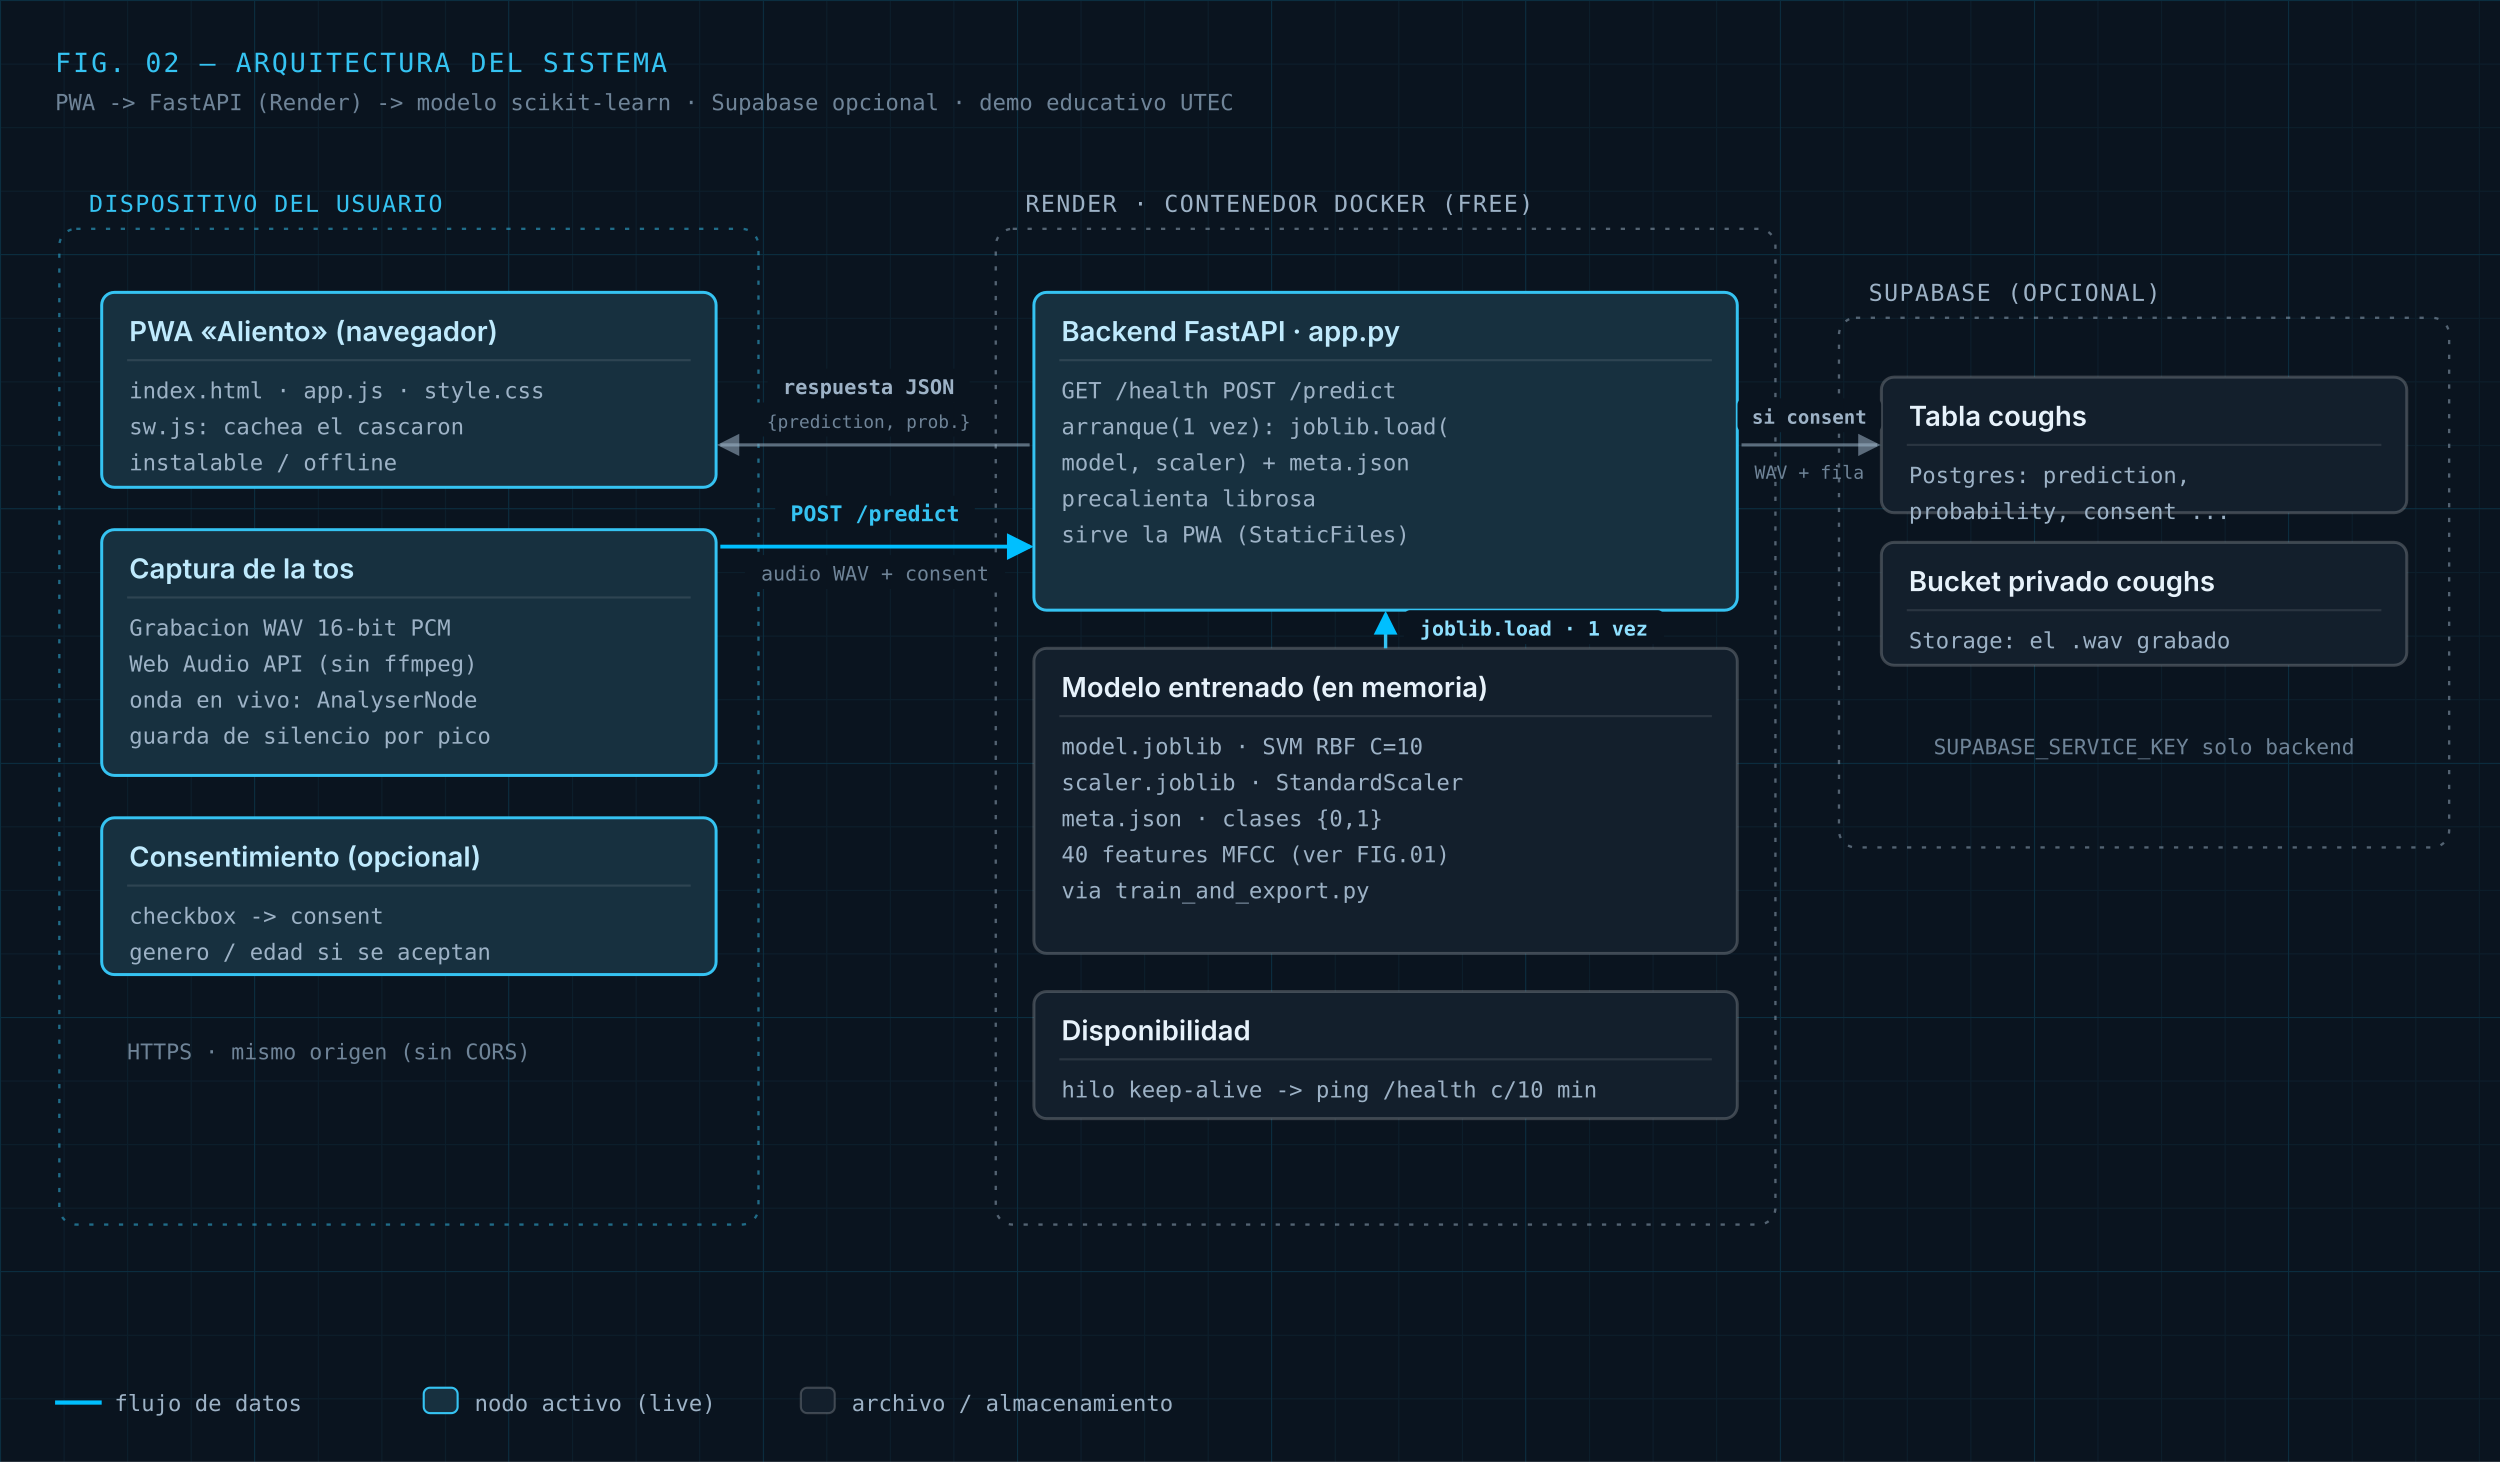
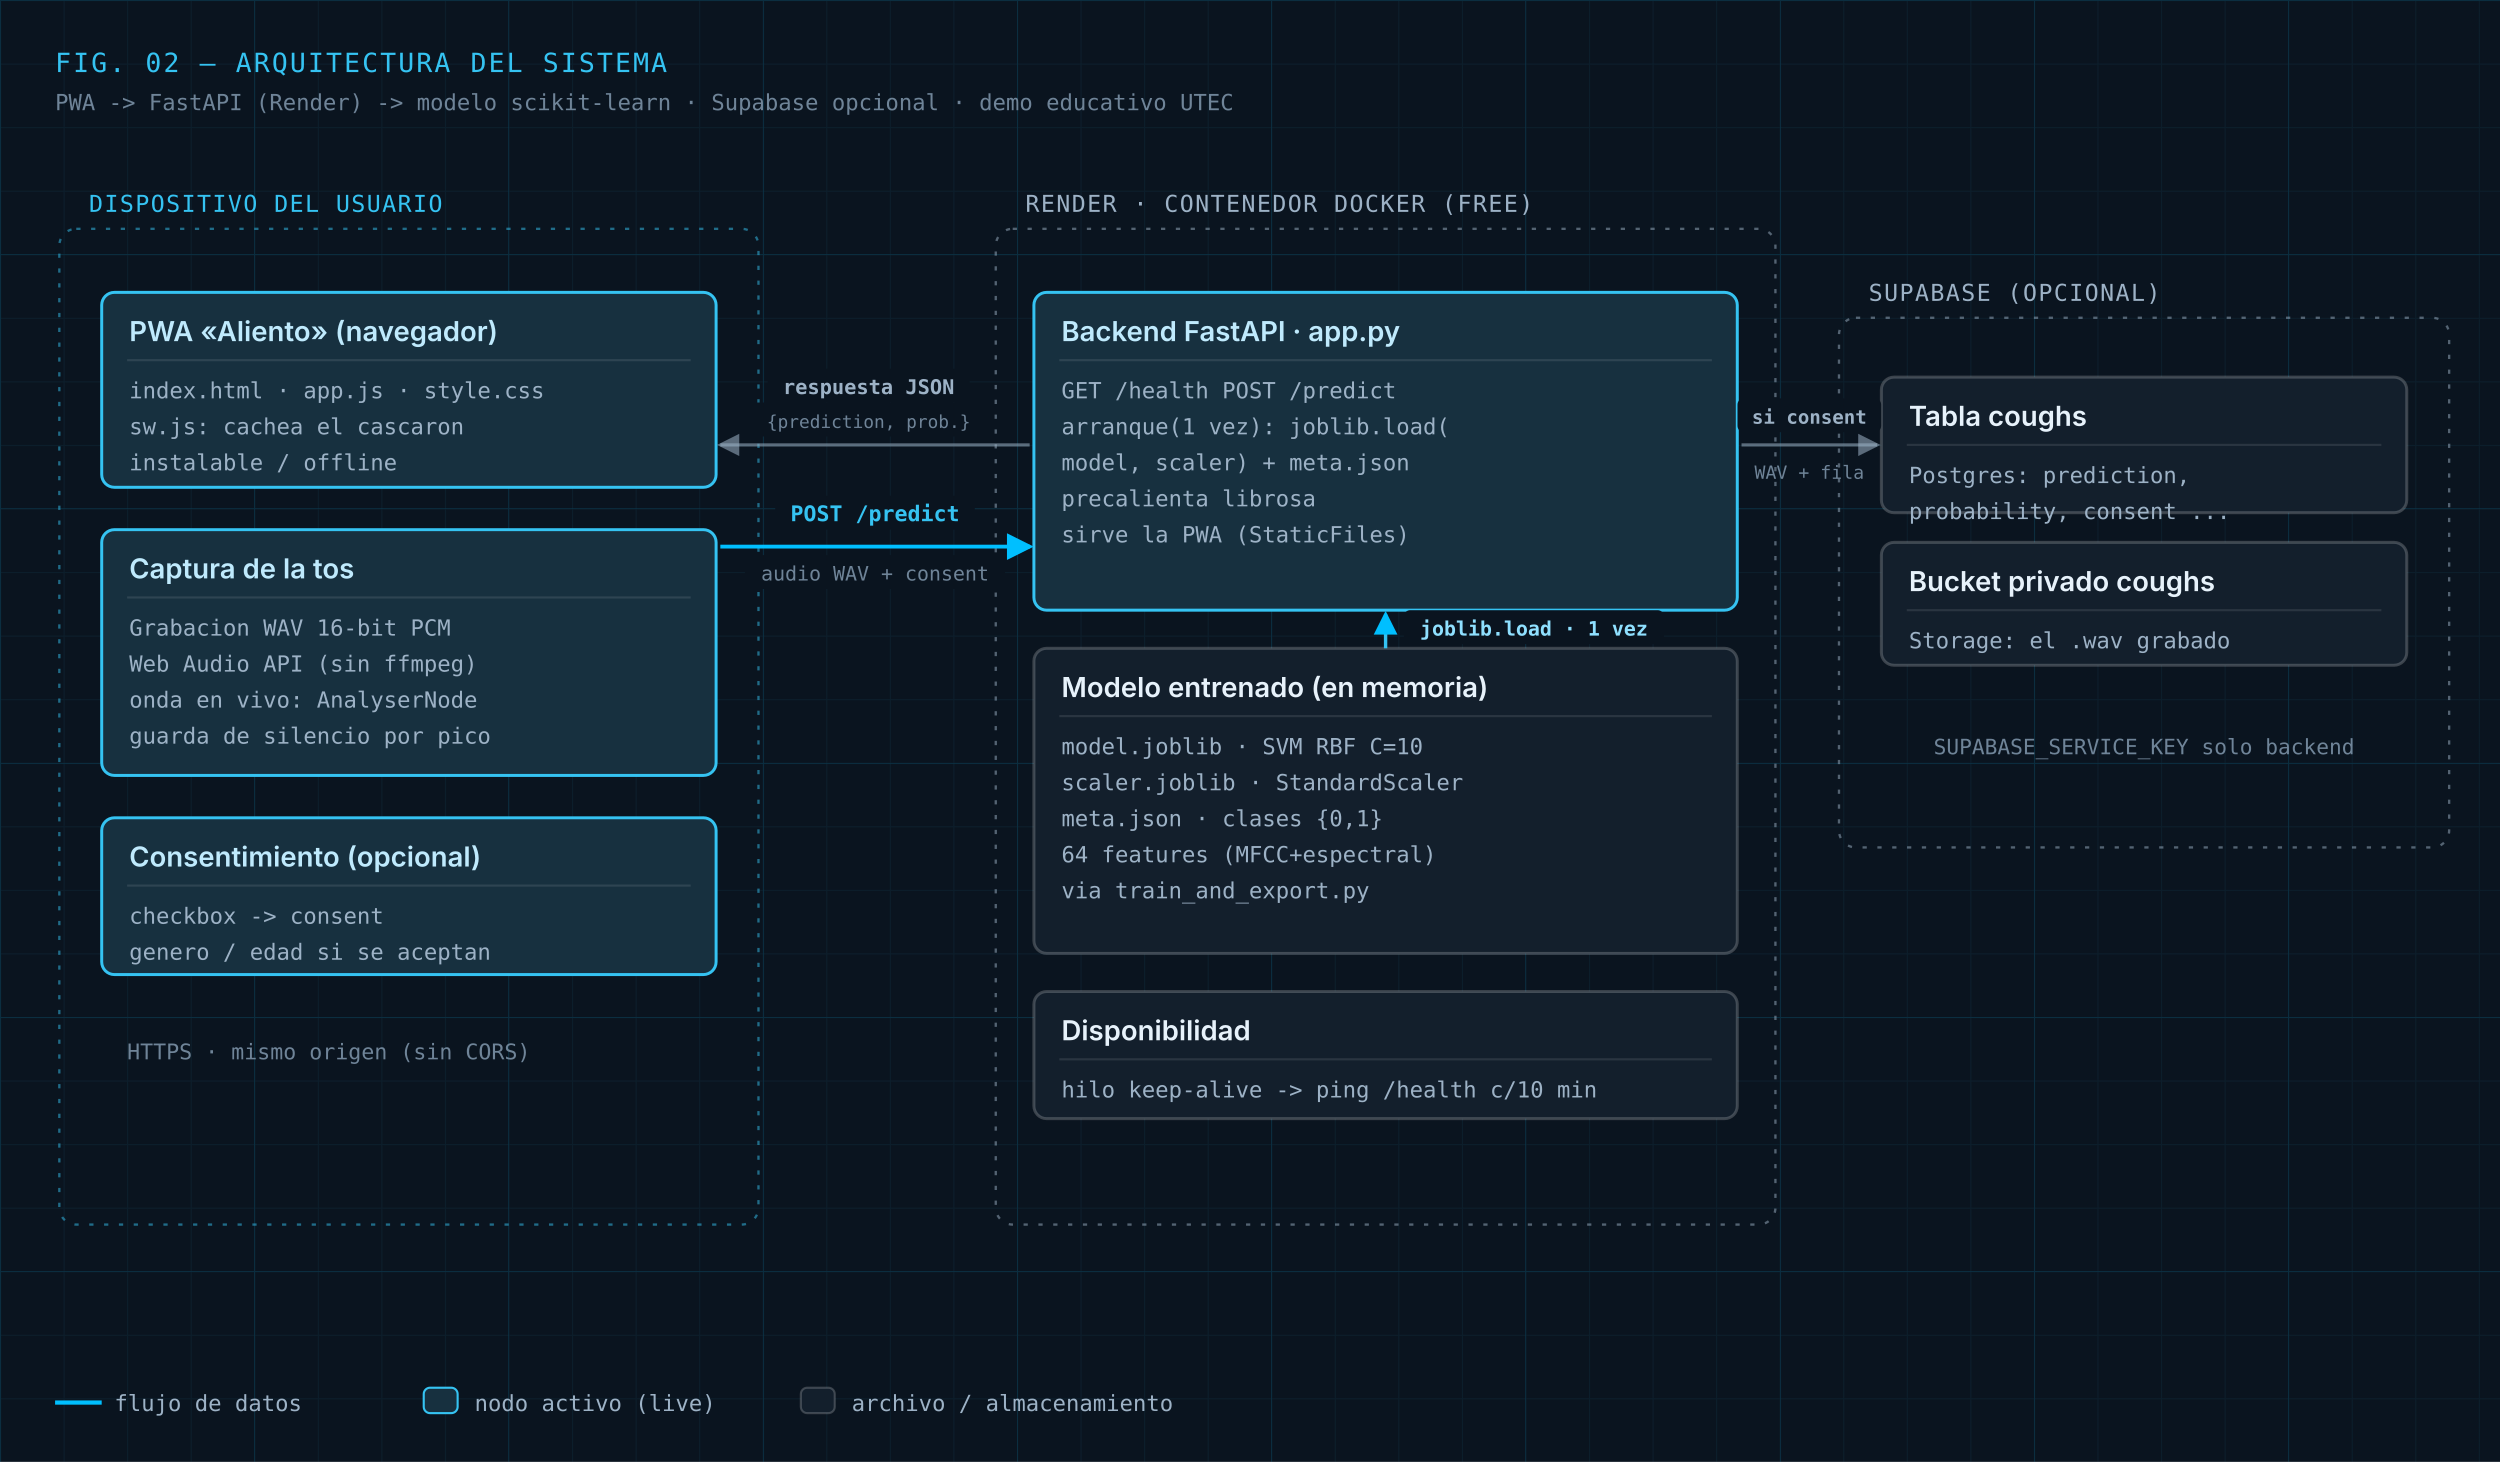
<svg xmlns="http://www.w3.org/2000/svg" viewBox="0 0 1180 690" width="1180" height="690">
  <style>.t{font-family:'Inter',system-ui,'Segoe UI',sans-serif}.m{font-family:ui-monospace,'Cascadia Code','Consolas',monospace}</style>
  <defs>
    <pattern id="gf" width="30" height="30" patternUnits="userSpaceOnUse">
      <path d="M30 0H0V30" fill="none" stroke="rgba(53,195,242,.06)" stroke-width="1" />
    </pattern>
    <pattern id="gm" width="120" height="120" patternUnits="userSpaceOnUse">
      <path d="M120 0H0V120" fill="none" stroke="rgba(0,191,255,.10)" stroke-width="1" />
    </pattern>
    <filter id="ag" x="-40%" y="-40%" width="180%" height="180%">
      <feDropShadow dx="0" dy="0" stdDeviation="3" flood-color="#f7c02e" flood-opacity="0.55" />
    </filter>
    <filter id="cg" x="-40%" y="-40%" width="180%" height="180%">
      <feDropShadow dx="0" dy="0" stdDeviation="4" flood-color="#35c3f2" flood-opacity="0.25" />
    </filter>
    <marker id="aMut" viewBox="0 0 10 10" refX="8.5" refY="5" markerWidth="7" markerHeight="7" orient="auto-start-reverse">
      <path d="M0 0 L10 5 L0 10 z" fill="rgba(157,178,198,.55)" />
    </marker>
    <marker id="aCy" viewBox="0 0 10 10" refX="8.5" refY="5" markerWidth="7" markerHeight="7" orient="auto-start-reverse">
      <path d="M0 0 L10 5 L0 10 z" fill="#00bfff" />
    </marker>
    <marker id="aAm" viewBox="0 0 10 10" refX="8.5" refY="5" markerWidth="7" markerHeight="7" orient="auto-start-reverse">
      <path d="M0 0 L10 5 L0 10 z" fill="#f7c02e" />
    </marker>
  </defs>
  <rect x="0" y="0" width="1180" height="690" fill="#0a141f" />
  <rect x="0" y="0" width="1180" height="690" fill="url(#gf)" />
  <rect x="0" y="0" width="1180" height="690" fill="url(#gm)" />
  <text x="26" y="34" class="m" font-size="12.5" letter-spacing="0.08em" fill="#35c3f2">FIG. 02 — ARQUITECTURA DEL SISTEMA</text>
  <text x="26" y="52" class="m" font-size="10.5" fill="#6f8498">PWA -&gt; FastAPI (Render) -&gt; modelo scikit-learn · Supabase opcional · demo educativo UTEC</text>
  <rect x="28" y="108" width="330" height="470" rx="8" fill="none" stroke="#35c3f2" stroke-width="1.1" stroke-dasharray="2 5" opacity="0.5" />
  <text x="42" y="100" class="m" font-size="11" letter-spacing="0.06em" fill="#35c3f2">DISPOSITIVO DEL USUARIO</text>
  <rect x="470" y="108" width="368" height="470" rx="8" fill="none" stroke="#9db2c6" stroke-width="1.1" stroke-dasharray="2 5" opacity="0.5" />
  <text x="484" y="100" class="m" font-size="11" letter-spacing="0.06em" fill="#9db2c6">RENDER · CONTENEDOR DOCKER (FREE)</text>
  <rect x="868" y="150" width="288" height="250" rx="8" fill="none" stroke="#9db2c6" stroke-width="1.1" stroke-dasharray="2 5" opacity="0.5" />
  <text x="882" y="142" class="m" font-size="11" letter-spacing="0.06em" fill="#9db2c6">SUPABASE (OPCIONAL)</text>
  <rect x="48" y="138" width="290" height="92" rx="6" fill="#17303f" stroke="#35c3f2" stroke-width="1.4" />
  <text x="61" y="161" class="t" font-size="13" font-weight="600" fill="#bfeafd">PWA «Aliento» (navegador)</text>
  <line x1="60" y1="170" x2="326" y2="170" stroke="rgba(255,255,255,.10)" />
  <text x="61" y="188" class="m" font-size="10.5" fill="#9db2c6">index.html · app.js · style.css</text>
  <text x="61" y="205" class="m" font-size="10.5" fill="#9db2c6">sw.js: cachea el cascaron</text>
  <text x="61" y="222" class="m" font-size="10.5" fill="#9db2c6">instalable / offline</text>
  <rect x="48" y="250" width="290" height="116" rx="6" fill="#17303f" stroke="#35c3f2" stroke-width="1.4" />
  <text x="61" y="273" class="t" font-size="13" font-weight="600" fill="#bfeafd">Captura de la tos</text>
  <line x1="60" y1="282" x2="326" y2="282" stroke="rgba(255,255,255,.10)" />
  <text x="61" y="300" class="m" font-size="10.5" fill="#9db2c6">Grabacion WAV 16-bit PCM</text>
  <text x="61" y="317" class="m" font-size="10.5" fill="#9db2c6">Web Audio API (sin ffmpeg)</text>
  <text x="61" y="334" class="m" font-size="10.5" fill="#9db2c6">onda en vivo: AnalyserNode</text>
  <text x="61" y="351" class="m" font-size="10.5" fill="#9db2c6">guarda de silencio por pico</text>
  <rect x="48" y="386" width="290" height="74" rx="6" fill="#17303f" stroke="#35c3f2" stroke-width="1.4" />
  <text x="61" y="409" class="t" font-size="13" font-weight="600" fill="#bfeafd">Consentimiento (opcional)</text>
  <line x1="60" y1="418" x2="326" y2="418" stroke="rgba(255,255,255,.10)" />
  <text x="61" y="436" class="m" font-size="10.5" fill="#9db2c6">checkbox -&gt; consent</text>
  <text x="61" y="453" class="m" font-size="10.5" fill="#9db2c6">genero / edad si se aceptan</text>
  <text x="60" y="500" class="m" font-size="10.2" fill="#6f8498">HTTPS · mismo origen (sin CORS)</text>
  <rect x="488" y="138" width="332" height="150" rx="6" fill="#17303f" stroke="#35c3f2" stroke-width="1.4" />
  <text x="501" y="161" class="t" font-size="13" font-weight="600" fill="#bfeafd">Backend FastAPI · app.py</text>
  <line x1="500" y1="170" x2="808" y2="170" stroke="rgba(255,255,255,.10)" />
  <text x="501" y="188" class="m" font-size="10.5" fill="#9db2c6">GET /health     POST /predict</text>
  <text x="501" y="205" class="m" font-size="10.5" fill="#9db2c6">arranque(1 vez): joblib.load(</text>
  <text x="501" y="222" class="m" font-size="10.5" fill="#9db2c6">  model, scaler) + meta.json</text>
  <text x="501" y="239" class="m" font-size="10.5" fill="#9db2c6">precalienta librosa</text>
  <text x="501" y="256" class="m" font-size="10.5" fill="#9db2c6">sirve la PWA (StaticFiles)</text>
  <rect x="488" y="306" width="332" height="144" rx="6" fill="#131f2c" stroke="rgba(255,255,255,.20)" stroke-width="1.4" />
  <text x="501" y="329" class="t" font-size="13" font-weight="600" fill="#e7f2fb">Modelo entrenado (en memoria)</text>
  <line x1="500" y1="338" x2="808" y2="338" stroke="rgba(255,255,255,.10)" />
  <text x="501" y="356" class="m" font-size="10.5" fill="#9db2c6">model.joblib  · SVM RBF C=10</text>
  <text x="501" y="373" class="m" font-size="10.5" fill="#9db2c6">scaler.joblib · StandardScaler</text>
  <text x="501" y="390" class="m" font-size="10.5" fill="#9db2c6">meta.json · clases {0,1}</text>
-   <text x="501" y="407" class="m" font-size="10.5" fill="#9db2c6">40 features MFCC (ver FIG.01)</text>
+   <text x="501" y="407" class="m" font-size="10.5" fill="#9db2c6">64 features (MFCC+espectral)</text>
  <text x="501" y="424" class="m" font-size="10.5" fill="#9db2c6">via train_and_export.py</text>
  <rect x="488" y="468" width="332" height="60" rx="6" fill="#131f2c" stroke="rgba(255,255,255,.20)" stroke-width="1.4" />
  <text x="501" y="491" class="t" font-size="13" font-weight="600" fill="#e7f2fb">Disponibilidad</text>
  <line x1="500" y1="500" x2="808" y2="500" stroke="rgba(255,255,255,.10)" />
  <text x="501" y="518" class="m" font-size="10.5" fill="#9db2c6">hilo keep-alive -&gt; ping /health c/10 min</text>
  <rect x="888" y="178" width="248" height="64" rx="6" fill="#131f2c" stroke="rgba(255,255,255,.20)" stroke-width="1.4" />
  <text x="901" y="201" class="t" font-size="13" font-weight="600" fill="#e7f2fb">Tabla coughs</text>
  <line x1="900" y1="210" x2="1124" y2="210" stroke="rgba(255,255,255,.10)" />
  <text x="901" y="228" class="m" font-size="10.5" fill="#9db2c6">Postgres: prediction,</text>
  <text x="901" y="245" class="m" font-size="10.5" fill="#9db2c6">probability, consent ...</text>
  <rect x="888" y="256" width="248" height="58" rx="6" fill="#131f2c" stroke="rgba(255,255,255,.20)" stroke-width="1.4" />
  <text x="901" y="279" class="t" font-size="13" font-weight="600" fill="#e7f2fb">Bucket privado coughs</text>
  <line x1="900" y1="288" x2="1124" y2="288" stroke="rgba(255,255,255,.10)" />
  <text x="901" y="306" class="m" font-size="10.5" fill="#9db2c6">Storage: el .wav grabado</text>
  <text x="1012" y="356" text-anchor="middle" class="m" font-size="10" fill="#6f8498">SUPABASE_SERVICE_KEY solo backend</text>
  <line x1="340" y1="258" x2="486" y2="258" stroke="#00bfff" stroke-width="1.8" marker-end="url(#aCy)" />
  <rect x="365.894" y="234" width="94.212" height="16" rx="3" fill="#0a141f" />
  <text x="413" y="246" class="m" font-size="10.2" font-weight="600" text-anchor="middle" fill="#35c3f2">POST /predict</text>
  <rect x="351.634" y="262" width="122.732" height="16" rx="3" fill="#0a141f" />
  <text x="413" y="274" class="m" font-size="9.4" font-weight="400" text-anchor="middle" fill="#6f8498">audio WAV + consent</text>
  <line x1="486" y1="210" x2="340" y2="210" stroke="rgba(157,178,198,.55)" stroke-width="1.5" marker-end="url(#aMut)" />
  <rect x="362.336" y="174" width="95.328" height="16" rx="3" fill="#0a141f" />
  <text x="410" y="186" class="m" font-size="9.6" font-weight="600" text-anchor="middle" fill="#9db2c6">respuesta JSON</text>
  <rect x="354.524" y="190" width="110.952" height="16" rx="3" fill="#0a141f" />
  <text x="410" y="202" class="m" font-size="8.4" font-weight="400" text-anchor="middle" fill="#6f8498">{prediction, prob.}</text>
  <line x1="654" y1="306" x2="654" y2="290" stroke="#35c3f2" stroke-width="1.6" marker-end="url(#aCy)" />
  <rect x="662.634" y="288" width="122.732" height="16" rx="3" fill="#0a141f" />
  <text x="724" y="300" class="m" font-size="9.4" font-weight="600" text-anchor="middle" fill="#8fe0ff">joblib.load · 1 vez</text>
  <line x1="822" y1="210" x2="886" y2="210" stroke="rgba(157,178,198,.55)" stroke-width="1.5" marker-end="url(#aMut)" />
  <rect x="820.1" y="188" width="67.8" height="16" rx="3" fill="#0a141f" />
  <text x="854" y="200" class="m" font-size="9" font-weight="600" text-anchor="middle" fill="#9db2c6">si consent</text>
  <text x="854" y="226" text-anchor="middle" class="m" font-size="8.6" fill="#6f8498">WAV + fila</text>
  <line x1="26" y1="662" x2="48" y2="662" stroke="#00bfff" stroke-width="2" />
  <text x="54" y="666" class="m" font-size="10.5" fill="#9db2c6">flujo de datos</text>
  <rect x="200" y="655" width="16" height="12" rx="3" fill="#17303f" stroke="#35c3f2" />
  <text x="224" y="666" class="m" font-size="10.5" fill="#9db2c6">nodo activo (live)</text>
  <rect x="378" y="655" width="16" height="12" rx="3" fill="#131f2c" stroke="rgba(255,255,255,.20)" />
  <text x="402" y="666" class="m" font-size="10.5" fill="#9db2c6">archivo / almacenamiento</text>
</svg>
